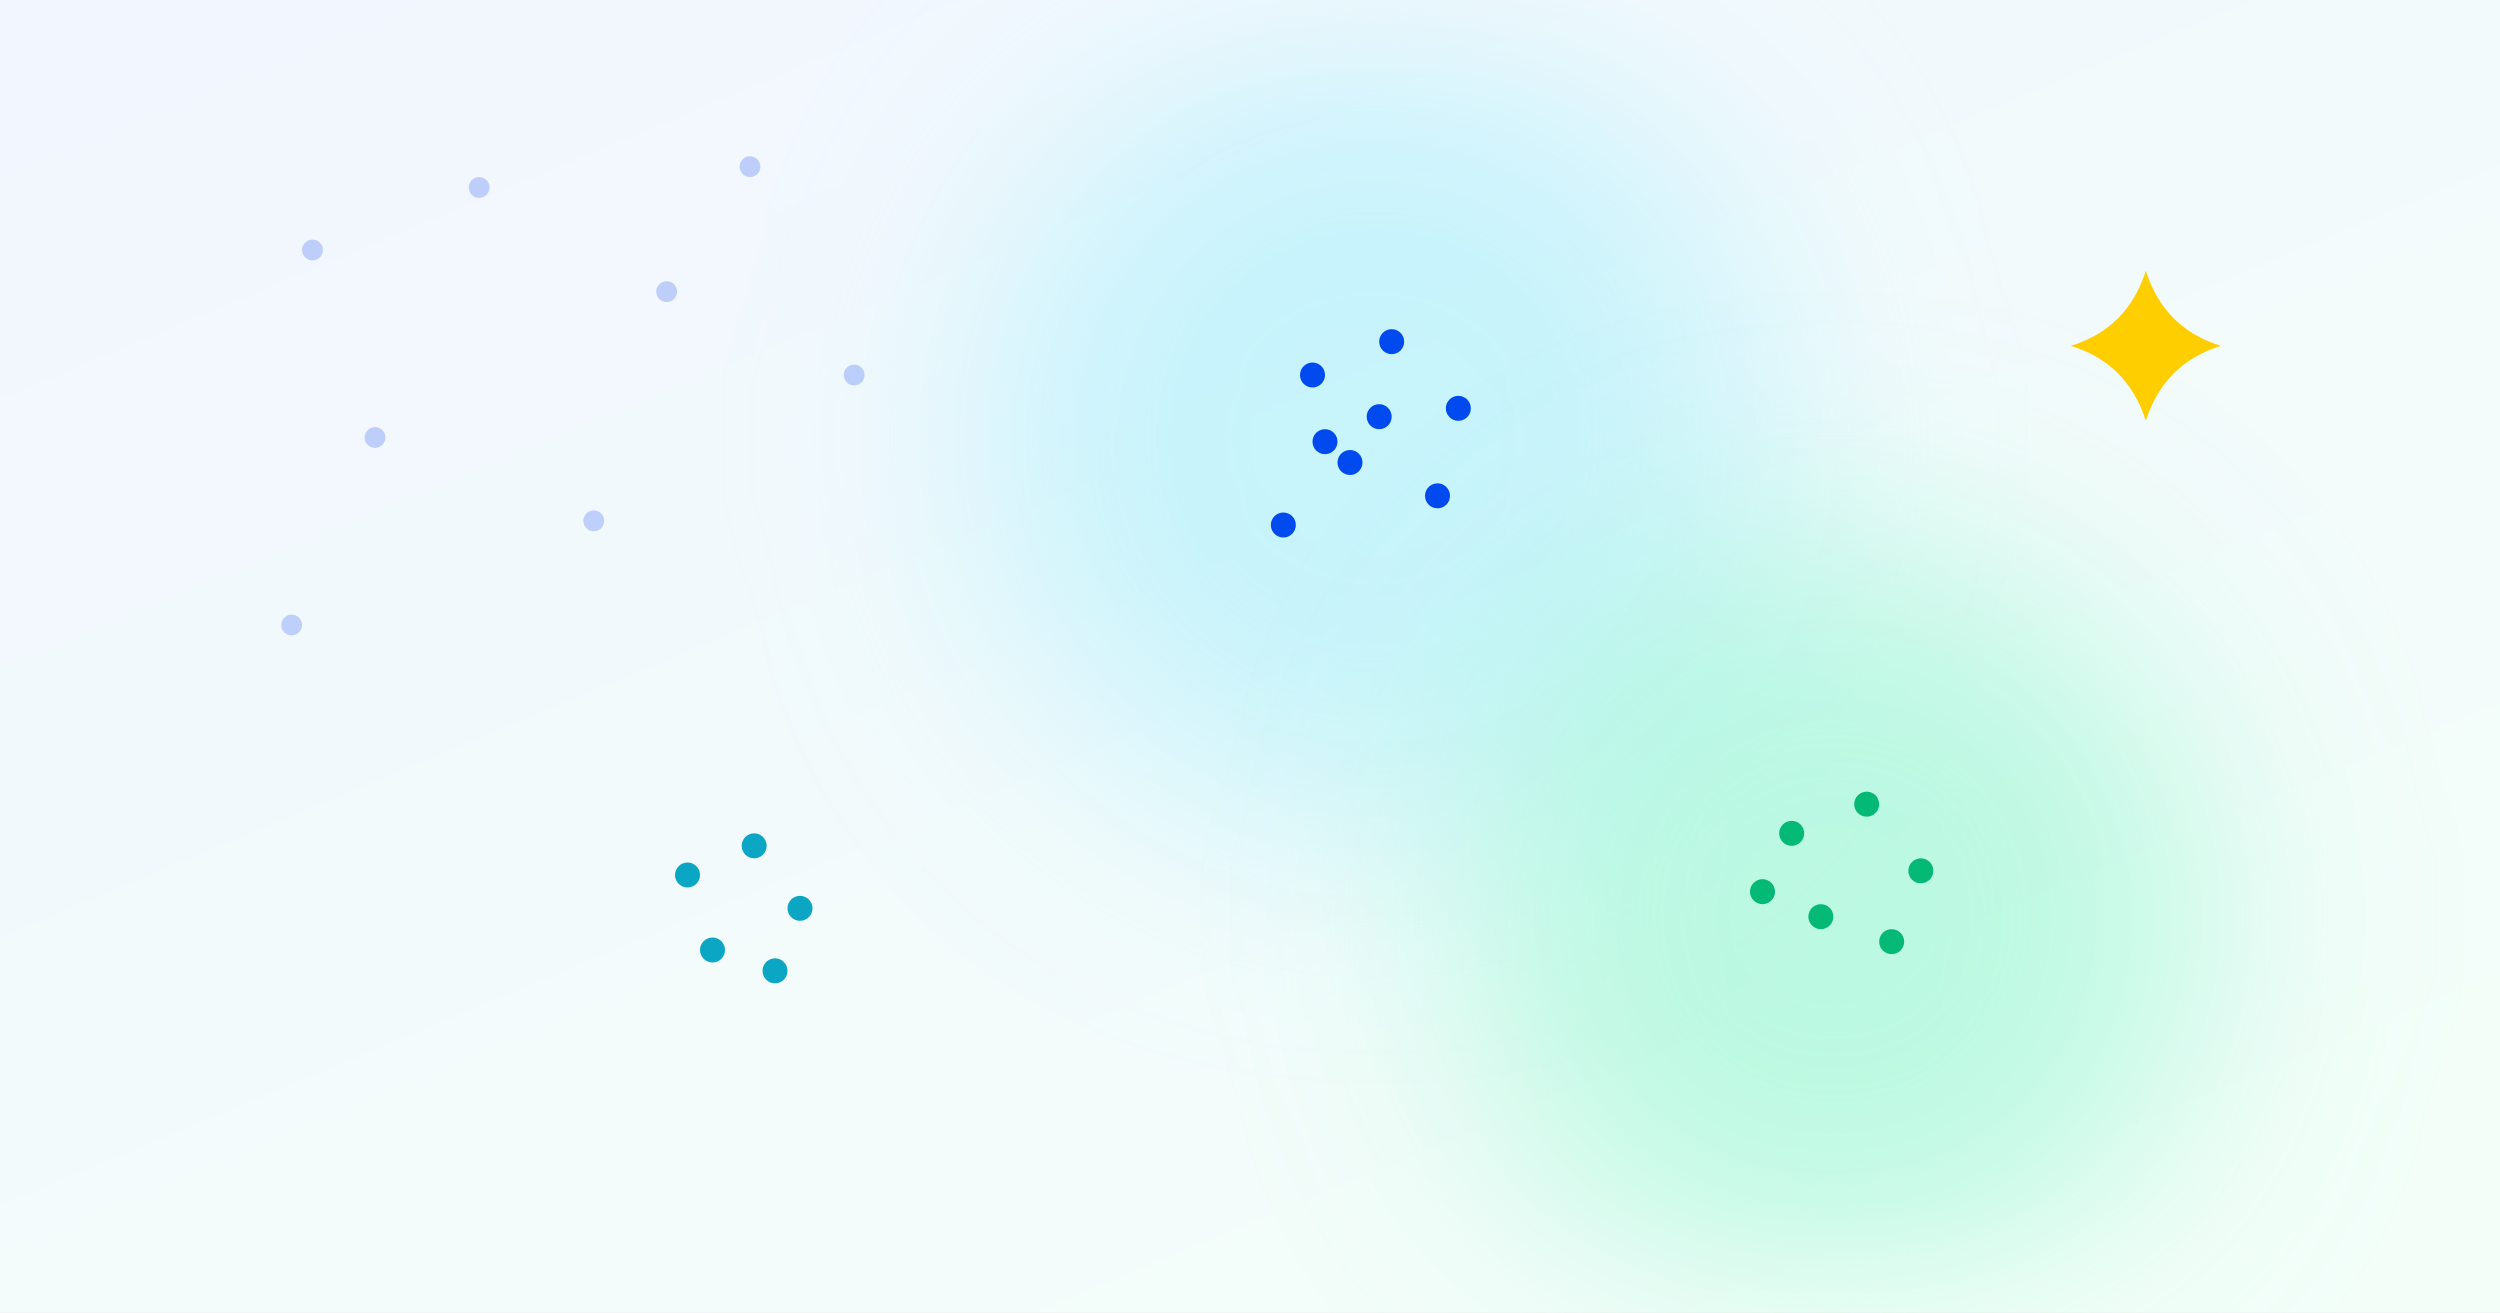
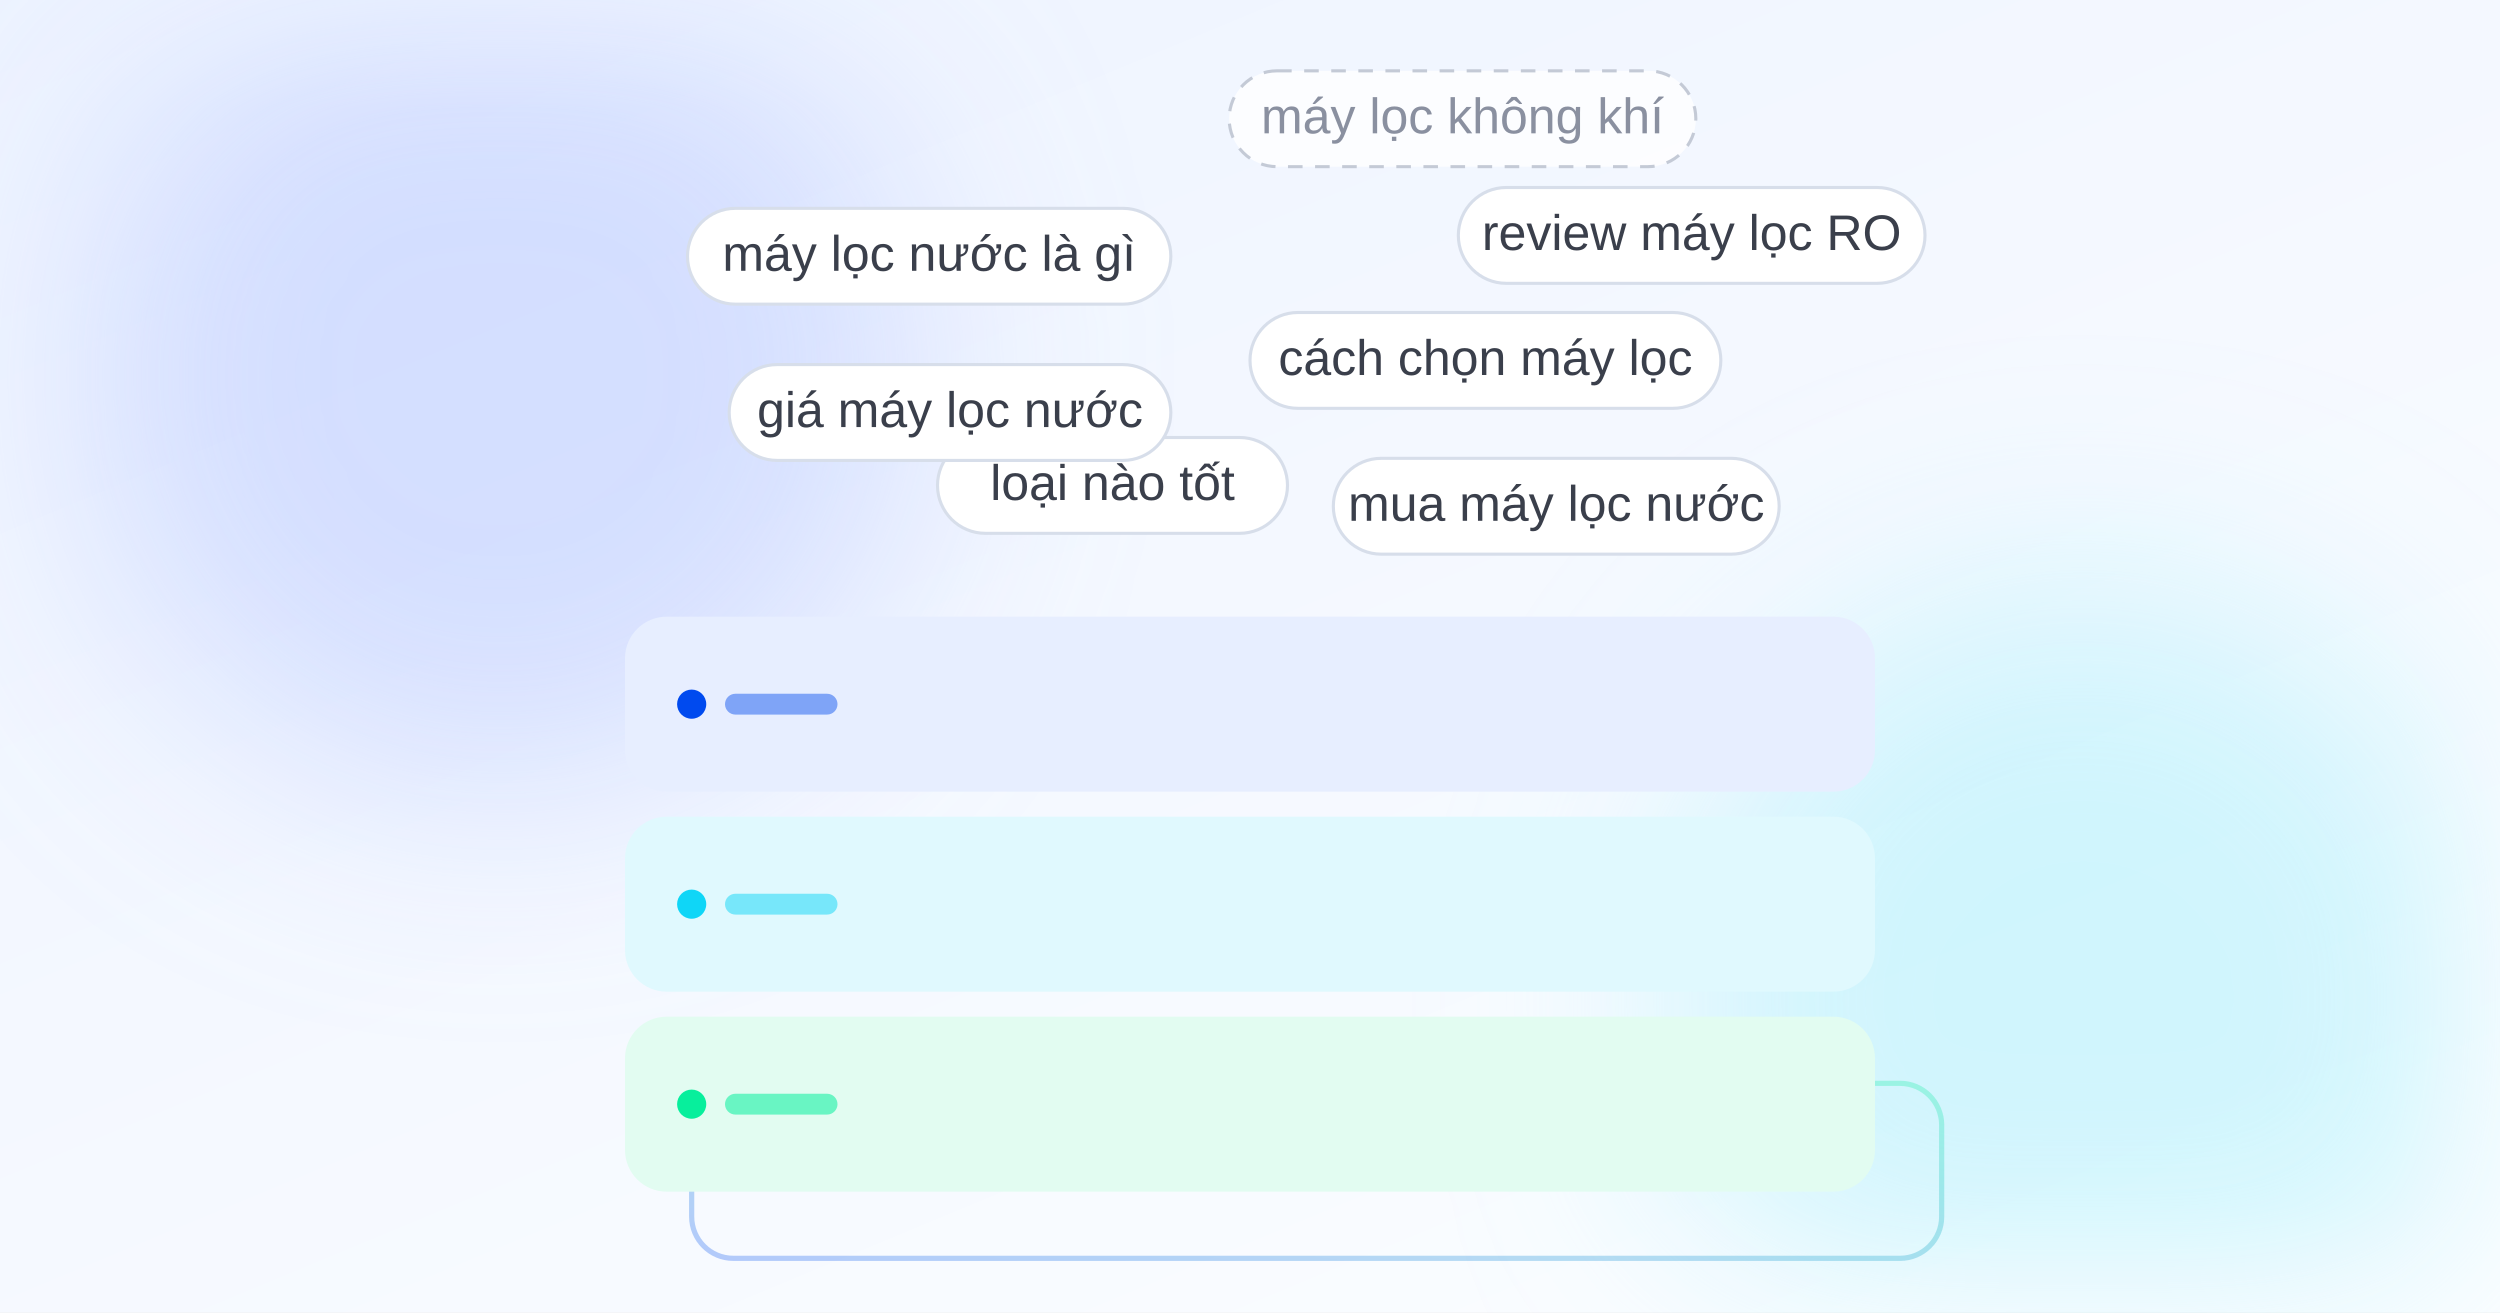
<svg xmlns="http://www.w3.org/2000/svg" viewBox="0 0 1200 630" font-family="Arial, Helvetica, sans-serif">
  <defs>
    <linearGradient id="bg" x1="0" y1="0" x2="0.8" y2="1">
-       <stop offset="0" stop-color="#F2F6FF" />
-       <stop offset="1" stop-color="#F3FEF9" />
+       <stop offset="0" stop-color="#EDF3FF" />
+       <stop offset="1" stop-color="#FBFDFF" />
    </linearGradient>
    <linearGradient id="brand" x1="0" y1="1" x2="1" y2="0">
      <stop offset="0" stop-color="#004aef" />
      <stop offset="1" stop-color="#07ef9c" />
    </linearGradient>
    <filter id="soft" x="-60%" y="-60%" width="220%" height="220%">
      <feGaussianBlur stdDeviation="55" />
    </filter>
    <style>
-       /* 12s loop: scattered keywords fly into their clusters; the hulls
-          close around them; the outliers stay behind — that's HDBSCAN. */
-       .cg1 { animation: gather1 12s cubic-bezier(0.2, 0.8, 0.3, 1) infinite; }
-       .cg2 { animation: gather2 12s cubic-bezier(0.2, 0.8, 0.3, 1) infinite; }
-       .cg3 { animation: gather3 12s cubic-bezier(0.2, 0.8, 0.3, 1) infinite; }
-       @keyframes gather1 {
-         0%, 10% { transform: translate(-390px, -30px); }
-         30% { transform: translate(0, 0); }
-         90% { transform: translate(0, 0); }
-         97%, 100% { transform: translate(-390px, -30px); }
-       }
-       @keyframes gather2 {
-         0%, 16% { transform: translate(-600px, -240px); }
-         38% { transform: translate(0, 0); }
-         90% { transform: translate(0, 0); }
-         97%, 100% { transform: translate(-600px, -240px); }
-       }
-       @keyframes gather3 {
-         0%, 22% { transform: translate(-90px, -270px); }
-         46% { transform: translate(0, 0); }
-         90% { transform: translate(0, 0); }
-         97%, 100% { transform: translate(-90px, -270px); }
-       }
-       .h1, .h2, .h3 { opacity: 0; }
-       .h1 { animation: hull 12s ease-out infinite; }
-       .h2 { animation: hull 12s ease-out infinite; animation-delay: 0.96s; }
-       .h3 { animation: hull 12s ease-out infinite; animation-delay: 1.92s; }
-       @keyframes hull {
-         0%, 32% { opacity: 0; }
-         40% { opacity: 1; }
-         88% { opacity: 1; }
-         95%, 100% { opacity: 0; }
-       }
-       .drift1 { animation: d1 18s ease-in-out infinite alternate; }
-       .drift2 { animation: d2 24s ease-in-out infinite alternate; }
-       @keyframes d1 { to { transform: translate(22px, -16px); } }
-       @keyframes d2 { to { transform: translate(-18px, 14px); } }
-       .sparkle { animation: sk 6s ease-in-out infinite alternate; transform-box: fill-box; transform-origin: center; }
-       @keyframes sk { from { transform: scale(0.94); } to { transform: scale(1.08); } }
+       /* 12s loop: real Vietnamese keywords fly out of the scatter into three
+          intent bands (learn / compare / buy). One keyword is a different
+          product entirely — it stays behind and dims: that's the noise
+          cluster. Blue-led palette. */
+       .c1 { animation: m1 12s ease-in-out infinite; }
+       .c2 { animation: m2 12s ease-in-out infinite; }
+       .c3 { animation: m3 12s ease-in-out infinite; }
+       .c4 { animation: m4 12s ease-in-out infinite; }
+       .c5 { animation: m5 12s ease-in-out infinite; }
+       .c6 { animation: m6 12s ease-in-out infinite; }
+       @keyframes m1 { 0%, 16% { transform: rotate(-4deg); } 24% { transform: translate(90px, 215px) rotate(0deg); } 94% { transform: translate(90px, 215px) rotate(0deg); } 100% { transform: rotate(-4deg); } }
+       @keyframes m2 { 0%, 22% { transform: rotate(3deg); } 30% { transform: translate(58px, 165px) rotate(0deg); } 94% { transform: translate(58px, 165px) rotate(0deg); } 100% { transform: rotate(3deg); } }
+       @keyframes m3 { 0%, 28% { transform: rotate(-3deg); } 36% { transform: translate(-30px, 201px) rotate(0deg); } 94% { transform: translate(-30px, 201px) rotate(0deg); } 100% { transform: rotate(-3deg); } }
+       @keyframes m4 { 0%, 34% { transform: rotate(5deg); } 42% { transform: translate(-68px, 321px) rotate(0deg); } 94% { transform: translate(-68px, 321px) rotate(0deg); } 100% { transform: rotate(5deg); } }
+       @keyframes m5 { 0%, 40% { transform: rotate(-5deg); } 48% { transform: translate(70px, 332px) rotate(0deg); } 94% { transform: translate(70px, 332px) rotate(0deg); } 100% { transform: rotate(-5deg); } }
+       @keyframes m6 { 0%, 46% { transform: rotate(4deg); } 54% { transform: translate(-2px, 287px) rotate(0deg); } 94% { transform: translate(-2px, 287px) rotate(0deg); } 100% { transform: rotate(4deg); } }
+       .c1, .c2, .c3, .c4, .c5, .c6, .noise { transform-box: fill-box; transform-origin: center; }
+       .noise { animation: nz 12s ease-in-out infinite; }
+       @keyframes nz { 0%, 55% { transform: rotate(6deg); opacity: 1; } 60% { transform: rotate(2deg) translate(6px, 0); } 65% { transform: rotate(8deg) translate(-4px, 0); } 72% { transform: rotate(6deg); opacity: 0.45; } 94% { opacity: 0.45; } 100% { transform: rotate(6deg); opacity: 1; } }
+       .row1 { animation: r1 12s ease-out infinite; }
+       .row2 { animation: r2 12s ease-out infinite; }
+       .row3 { animation: r3 12s ease-out infinite; }
+       @keyframes r1 { 0%, 22% { stroke-opacity: 0; } 26% { stroke-opacity: 0.9; } 34%, 100% { stroke-opacity: 0; } }
+       @keyframes r2 { 0%, 40% { stroke-opacity: 0; } 44% { stroke-opacity: 0.9; } 52%, 100% { stroke-opacity: 0; } }
+       @keyframes r3 { 0%, 52% { stroke-opacity: 0; } 56% { stroke-opacity: 0.9; } 64%, 100% { stroke-opacity: 0; } }
+       .drift1 { animation: d1 20s ease-in-out infinite alternate; }
+       .drift2 { animation: d2 26s ease-in-out infinite alternate; }
+       @keyframes d1 { to { transform: translate(18px, -12px); } }
+       @keyframes d2 { to { transform: translate(-14px, 12px); } }
      @media (prefers-reduced-motion: reduce) {
        * { animation: none !important; }
-         .h1, .h2, .h3 { opacity: 1; }
+         .c1 { transform: translate(90px, 215px); }
+         .c2 { transform: translate(58px, 165px); }
+         .c3 { transform: translate(-30px, 201px); }
+         .c4 { transform: translate(-68px, 321px); }
+         .c5 { transform: translate(70px, 332px); }
+         .c6 { transform: translate(-2px, 287px); }
+         .noise { opacity: 0.45; }
      }
    </style>
  </defs>
  <rect width="1200" height="630" fill="url(#bg)" />
-   <circle class="drift1" cx="660" cy="210" r="190" fill="#9FEFFC" fill-opacity="0.5" filter="url(#soft)" />
-   <circle class="drift2" cx="880" cy="440" r="180" fill="#86F7CC" fill-opacity="0.5" filter="url(#soft)" />
-   <g fill="#7E9BF7" fill-opacity="0.45">
-     <circle cx="150" cy="120" r="5" />
-     <circle cx="230" cy="90" r="5" />
-     <circle cx="320" cy="140" r="5" />
-     <circle cx="180" cy="210" r="5" />
-     <circle cx="285" cy="250" r="5" />
-     <circle cx="140" cy="300" r="5" />
-     <circle cx="360" cy="80" r="5" />
-     <circle cx="410" cy="180" r="5" />
+   <circle class="drift1" cx="240" cy="180" r="200" fill="#B8C9FF" fill-opacity="0.5" filter="url(#soft)" />
+   <circle class="drift2" cx="1000" cy="480" r="200" fill="#9FEFFC" fill-opacity="0.45" filter="url(#soft)" />
+   <rect class="row1" x="300" y="296" width="600" height="84" rx="20" fill="#E7EEFF" stroke="#004aef" stroke-opacity="0" stroke-width="2.5" />
+   <rect class="row2" x="300" y="392" width="600" height="84" rx="20" fill="#E0F9FE" stroke="#0fd6f7" stroke-opacity="0" stroke-width="2.5" />
+   <rect x="332" y="520" width="600" height="84" rx="20" fill="none" stroke="url(#brand)" stroke-opacity="0.28" stroke-width="2.5" />
+   <rect class="row3" x="300" y="488" width="600" height="84" rx="20" fill="#E2FCF1" stroke="#07ef9c" stroke-opacity="0" stroke-width="2.5" />
+   <circle cx="332" cy="338" r="7" fill="#004aef" />
+   <rect x="348" y="333" width="54" height="10" rx="5" fill="#004aef" fill-opacity="0.45" />
+   <circle cx="332" cy="434" r="7" fill="#0fd6f7" />
+   <rect x="348" y="429" width="54" height="10" rx="5" fill="#0fd6f7" fill-opacity="0.5" />
+   <circle cx="332" cy="530" r="7" fill="#07ef9c" />
+   <rect x="348" y="525" width="54" height="10" rx="5" fill="#07ef9c" fill-opacity="0.55" />
+   <g class="c1">
+     <rect x="330" y="100" width="232" height="46" rx="23" fill="#FFFFFF" stroke="#D7DEEA" stroke-width="1.5" />
+     <text x="446" y="130" font-size="24" font-weight="500" fill="#3A3F4B" text-anchor="middle">máy lọc nước là gì</text>
  </g>
-   <g class="cg1">
-     <g fill="#004aef">
-       <circle cx="630" cy="180" r="6" />
-       <circle cx="668" cy="164" r="6" />
-       <circle cx="700" cy="196" r="6" />
-       <circle cx="648" cy="222" r="6" />
-       <circle cx="690" cy="238" r="6" />
-       <circle cx="616" cy="252" r="6" />
-       <circle cx="662" cy="200" r="6" />
-       <circle cx="636" cy="212" r="6" />
-     </g>
+   <g class="c2">
+     <rect x="600" y="150" width="226" height="46" rx="23" fill="#FFFFFF" stroke="#D7DEEA" stroke-width="1.5" />
+     <text x="713" y="180" font-size="24" font-weight="500" fill="#3A3F4B" text-anchor="middle">cách chọn máy lọc</text>
  </g>
-   <circle class="h1" cx="658" cy="208" r="92" fill="none" stroke="url(#brand)" stroke-opacity="0.55" stroke-width="2.5" stroke-dasharray="2 9" stroke-linecap="round" />
-   <g class="cg2">
-     <g fill="#04B876">
-       <circle cx="860" cy="400" r="6" />
-       <circle cx="896" cy="386" r="6" />
-       <circle cx="922" cy="418" r="6" />
-       <circle cx="874" cy="440" r="6" />
-       <circle cx="908" cy="452" r="6" />
-       <circle cx="846" cy="428" r="6" />
-     </g>
+   <g class="c3">
+     <rect x="450" y="210" width="168" height="46" rx="23" fill="#FFFFFF" stroke="#D7DEEA" stroke-width="1.5" />
+     <text x="534" y="240" font-size="24" font-weight="500" fill="#3A3F4B" text-anchor="middle">loại nào tốt</text>
  </g>
-   <circle class="h2" cx="885" cy="420" r="72" fill="none" stroke="url(#brand)" stroke-opacity="0.55" stroke-width="2.5" stroke-dasharray="2 9" stroke-linecap="round" />
-   <g class="cg3">
-     <g fill="#0AA6C4">
-       <circle cx="330" cy="420" r="6" />
-       <circle cx="362" cy="406" r="6" />
-       <circle cx="384" cy="436" r="6" />
-       <circle cx="342" cy="456" r="6" />
-       <circle cx="372" cy="466" r="6" />
-     </g>
+   <g class="c4">
+     <rect x="700" y="90" width="224" height="46" rx="23" fill="#FFFFFF" stroke="#D7DEEA" stroke-width="1.5" />
+     <text x="812" y="120" font-size="24" font-weight="500" fill="#3A3F4B" text-anchor="middle">review máy lọc RO</text>
  </g>
-   <circle class="h3" cx="358" cy="438" r="62" fill="none" stroke="url(#brand)" stroke-opacity="0.55" stroke-width="2.5" stroke-dasharray="2 9" stroke-linecap="round" />
-   <g class="sparkle">
-     <path d="M 1030 130 Q 1038.8 157.6 1066 166 Q 1038.8 174.4 1030 202 Q 1021.2 174.4 994 166 Q 1021.2 157.6 1030 130 Z" fill="#ffce00" />
+   <g class="c5">
+     <rect x="350" y="175" width="212" height="46" rx="23" fill="#FFFFFF" stroke="#D7DEEA" stroke-width="1.5" />
+     <text x="456" y="205" font-size="24" font-weight="500" fill="#3A3F4B" text-anchor="middle">giá máy lọc nước</text>
+   </g>
+   <g class="c6">
+     <rect x="640" y="220" width="214" height="46" rx="23" fill="#FFFFFF" stroke="#D7DEEA" stroke-width="1.5" />
+     <text x="747" y="250" font-size="24" font-weight="500" fill="#3A3F4B" text-anchor="middle">mua máy lọc nước</text>
+   </g>
+   <g class="noise">
+     <rect x="590" y="34" width="224" height="46" rx="23" fill="#FFFFFF" fill-opacity="0.8" stroke="#C4CAD6" stroke-width="1.5" stroke-dasharray="7 6" />
+     <text x="702" y="64" font-size="24" font-weight="500" fill="#8A90A0" text-anchor="middle">máy lọc không khí</text>
  </g>
</svg>
